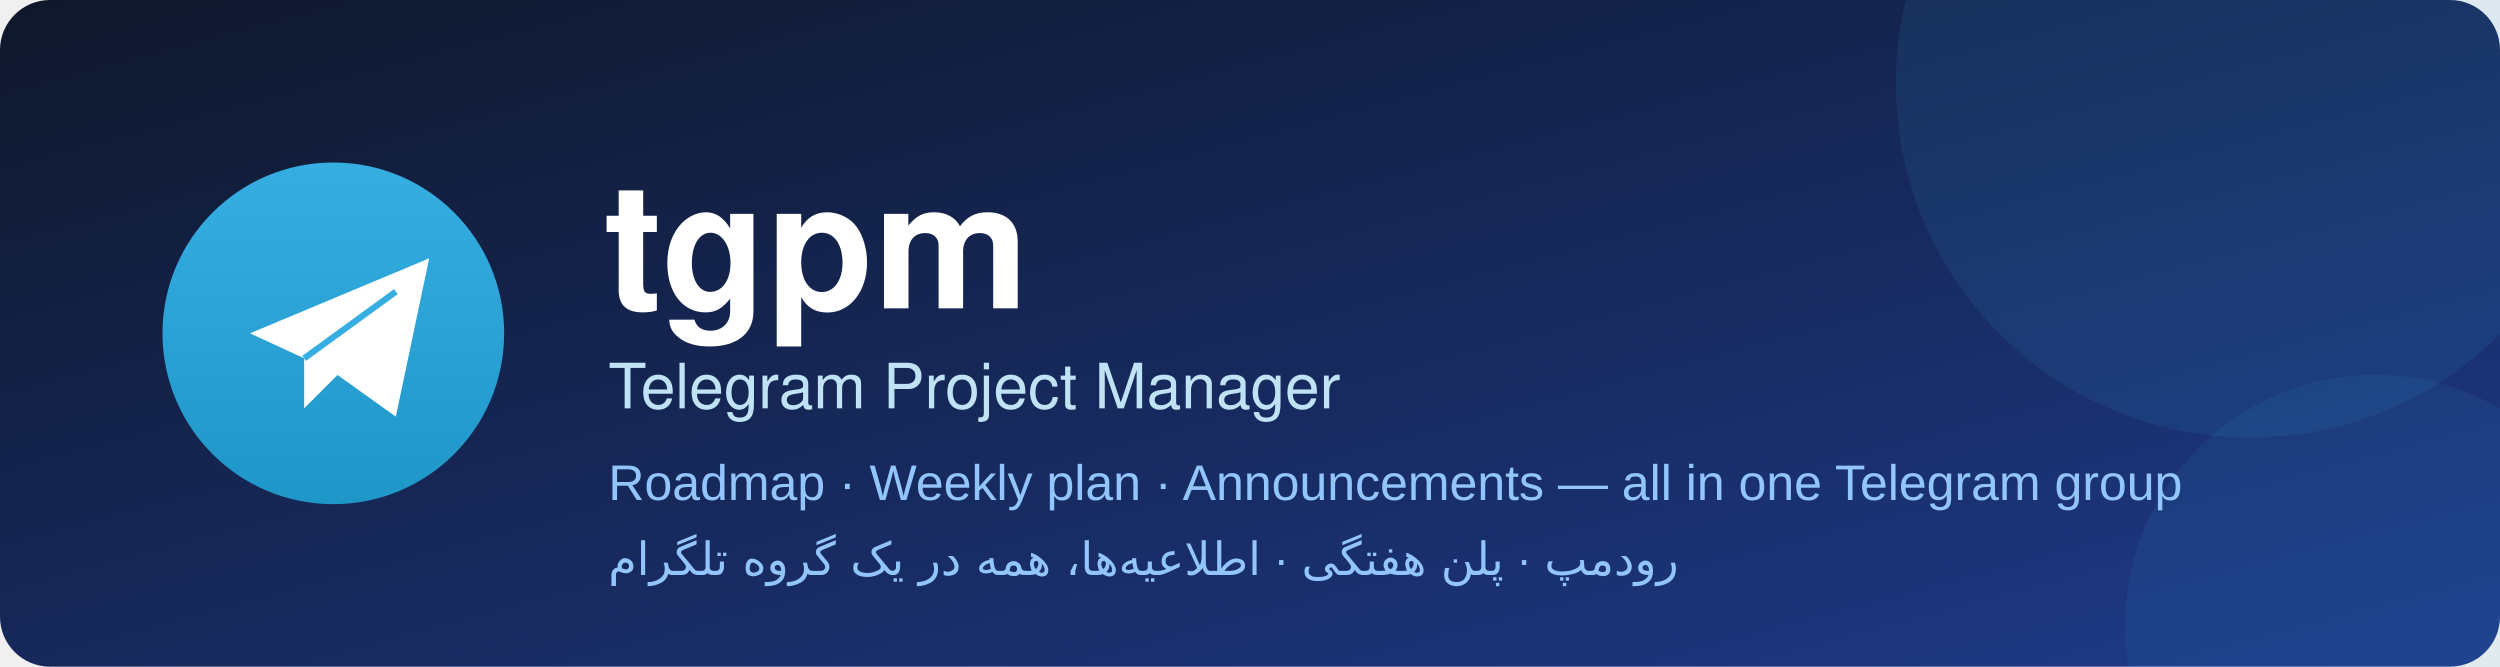
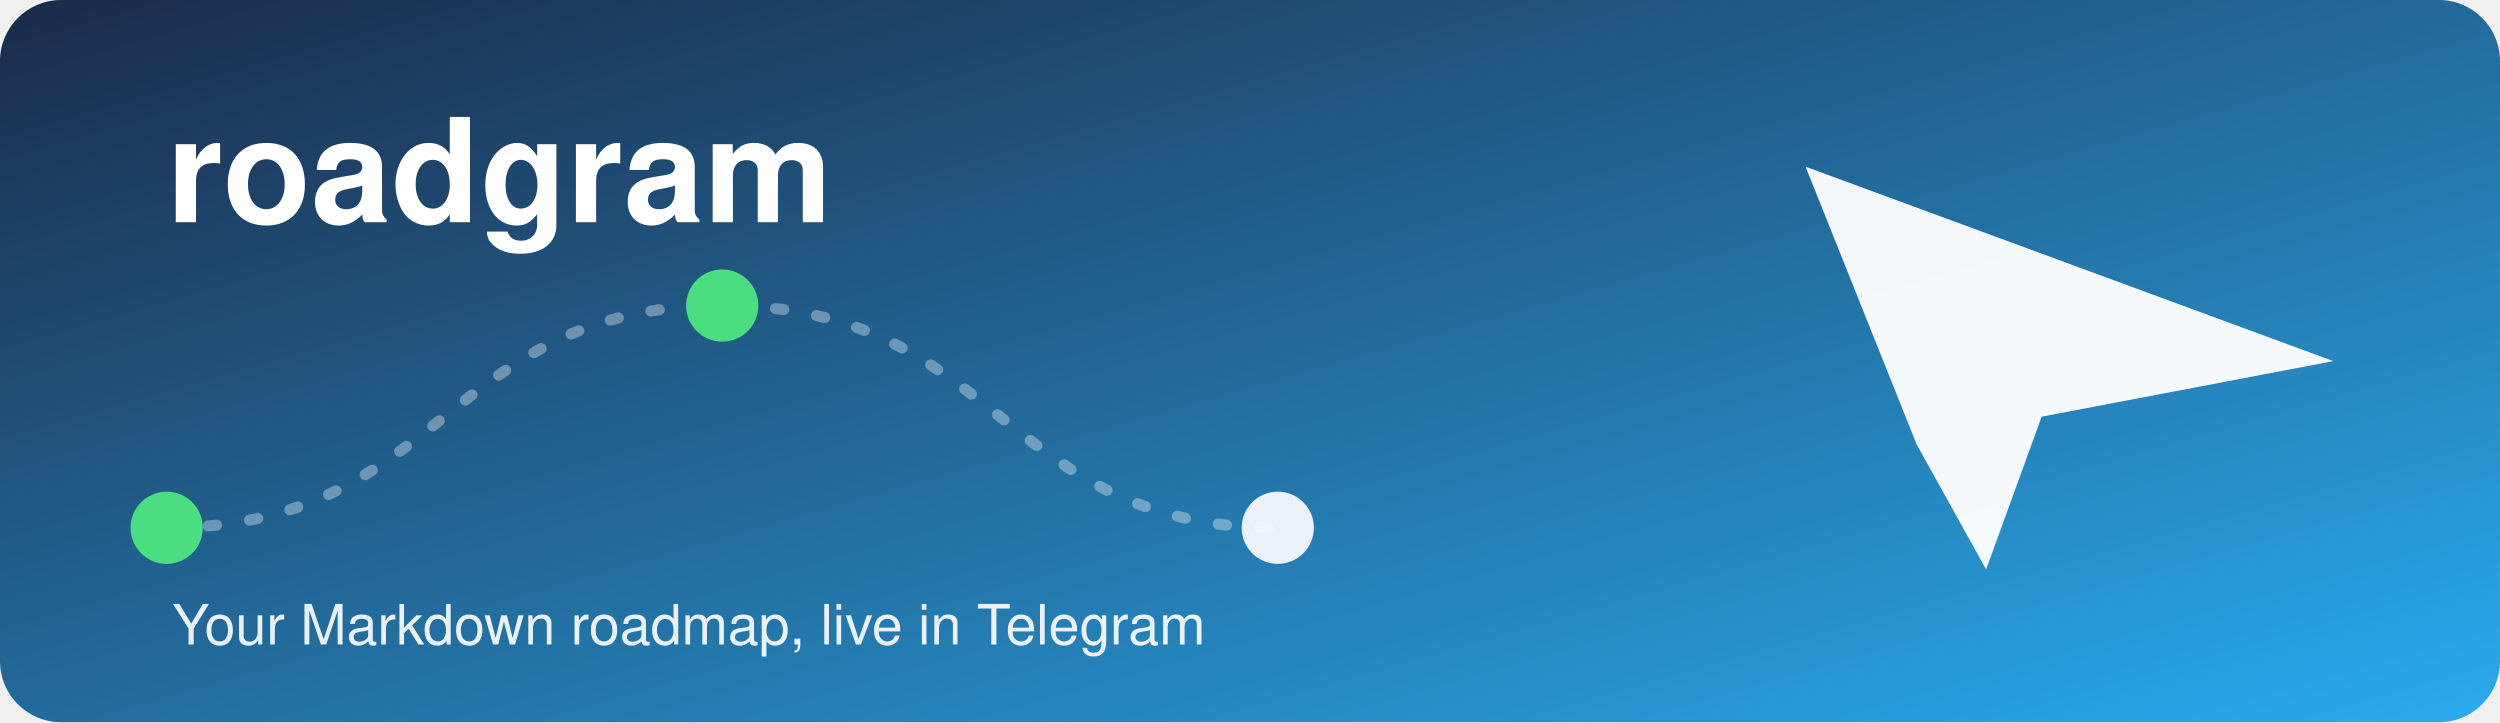
- <svg xmlns="http://www.w3.org/2000/svg" width="1200" height="320" viewBox="0 0 1200 320">
+ <svg xmlns="http://www.w3.org/2000/svg" width="900" height="260" viewBox="0 0 900 260" role="img" aria-label="roadgram">
  <defs>
    <linearGradient id="bg" x1="0" y1="0" x2="1" y2="1">
-       <stop offset="0" stop-color="#0f172a" />
-       <stop offset="1" stop-color="#1e3a8a" />
-     </linearGradient>
-     <linearGradient id="tg" x1="0" y1="0" x2="0" y2="1">
-       <stop offset="0" stop-color="#37aee2" />
-       <stop offset="1" stop-color="#1e96c8" />
+       <stop offset="0" stop-color="#1b2a49" />
+       <stop offset="1" stop-color="#2aabee" />
    </linearGradient>
  </defs>
-   <rect width="1200" height="320" rx="24" fill="url(#bg)" />
-   <circle cx="1080" cy="40" r="170" fill="#37aee2" opacity="0.10" />
-   <circle cx="1140" cy="300" r="120" fill="#37aee2" opacity="0.08" />
-   <circle cx="160" cy="160" r="82" fill="url(#tg)" />
-   <path d="M120 160 L206 124 L190 200 L162 180 L146 196 L146 172 Z" fill="#fff" />
-   <path d="M146 172 L190 140" stroke="#37aee2" stroke-width="3" fill="none" />
-   <text x="290" y="148" font-family="Segoe UI, Helvetica, Arial, sans-serif" font-size="84" font-weight="800" fill="#ffffff">tgpm</text>
-   <text x="292" y="196" font-family="Segoe UI, Helvetica, Arial, sans-serif" font-size="30" fill="#bfe3f5">Telegram Project Manager</text>
-   <text x="292" y="240" font-family="Segoe UI, Tahoma, Arial, sans-serif" font-size="24" fill="#93c5fd">Roadmap  ·  Weekly plan  ·  Announcements — all in one Telegram group</text>
-   <text x="292" y="276" font-family="Segoe UI, Tahoma, Arial, sans-serif" font-size="22" fill="#93c5fd">رودمپ · پلن هفتگی · اطلاعیه‌ها، همه در یک گروه تلگرام</text>
+   <rect width="900" height="260" rx="22" fill="url(#bg)" />
+   <path d="M60 190 C 160 190, 160 110, 260 110 S 360 190, 460 190" fill="none" stroke="#ffffff" stroke-opacity=".35" stroke-width="4" stroke-dasharray="3 12" stroke-linecap="round" />
+   <circle cx="60" cy="190" r="13" fill="#4ade80" />
+   <circle cx="260" cy="110" r="13" fill="#4ade80" />
+   <circle cx="460" cy="190" r="13" fill="#ffffff" fill-opacity=".9" />
+   <path d="M650 60 L840 130 L735 150 L715 205 L690 160 Z" fill="#ffffff" fill-opacity=".95" />
+   <text x="60" y="80" font-family="Segoe UI, Helvetica, Arial, sans-serif" font-size="52" font-weight="700" fill="#fff">roadgram</text>
+   <text x="62" y="232" font-family="Segoe UI, Helvetica, Arial, sans-serif" font-size="20" fill="#fff" fill-opacity=".9">Your Markdown roadmap, live in Telegram</text>
</svg>
